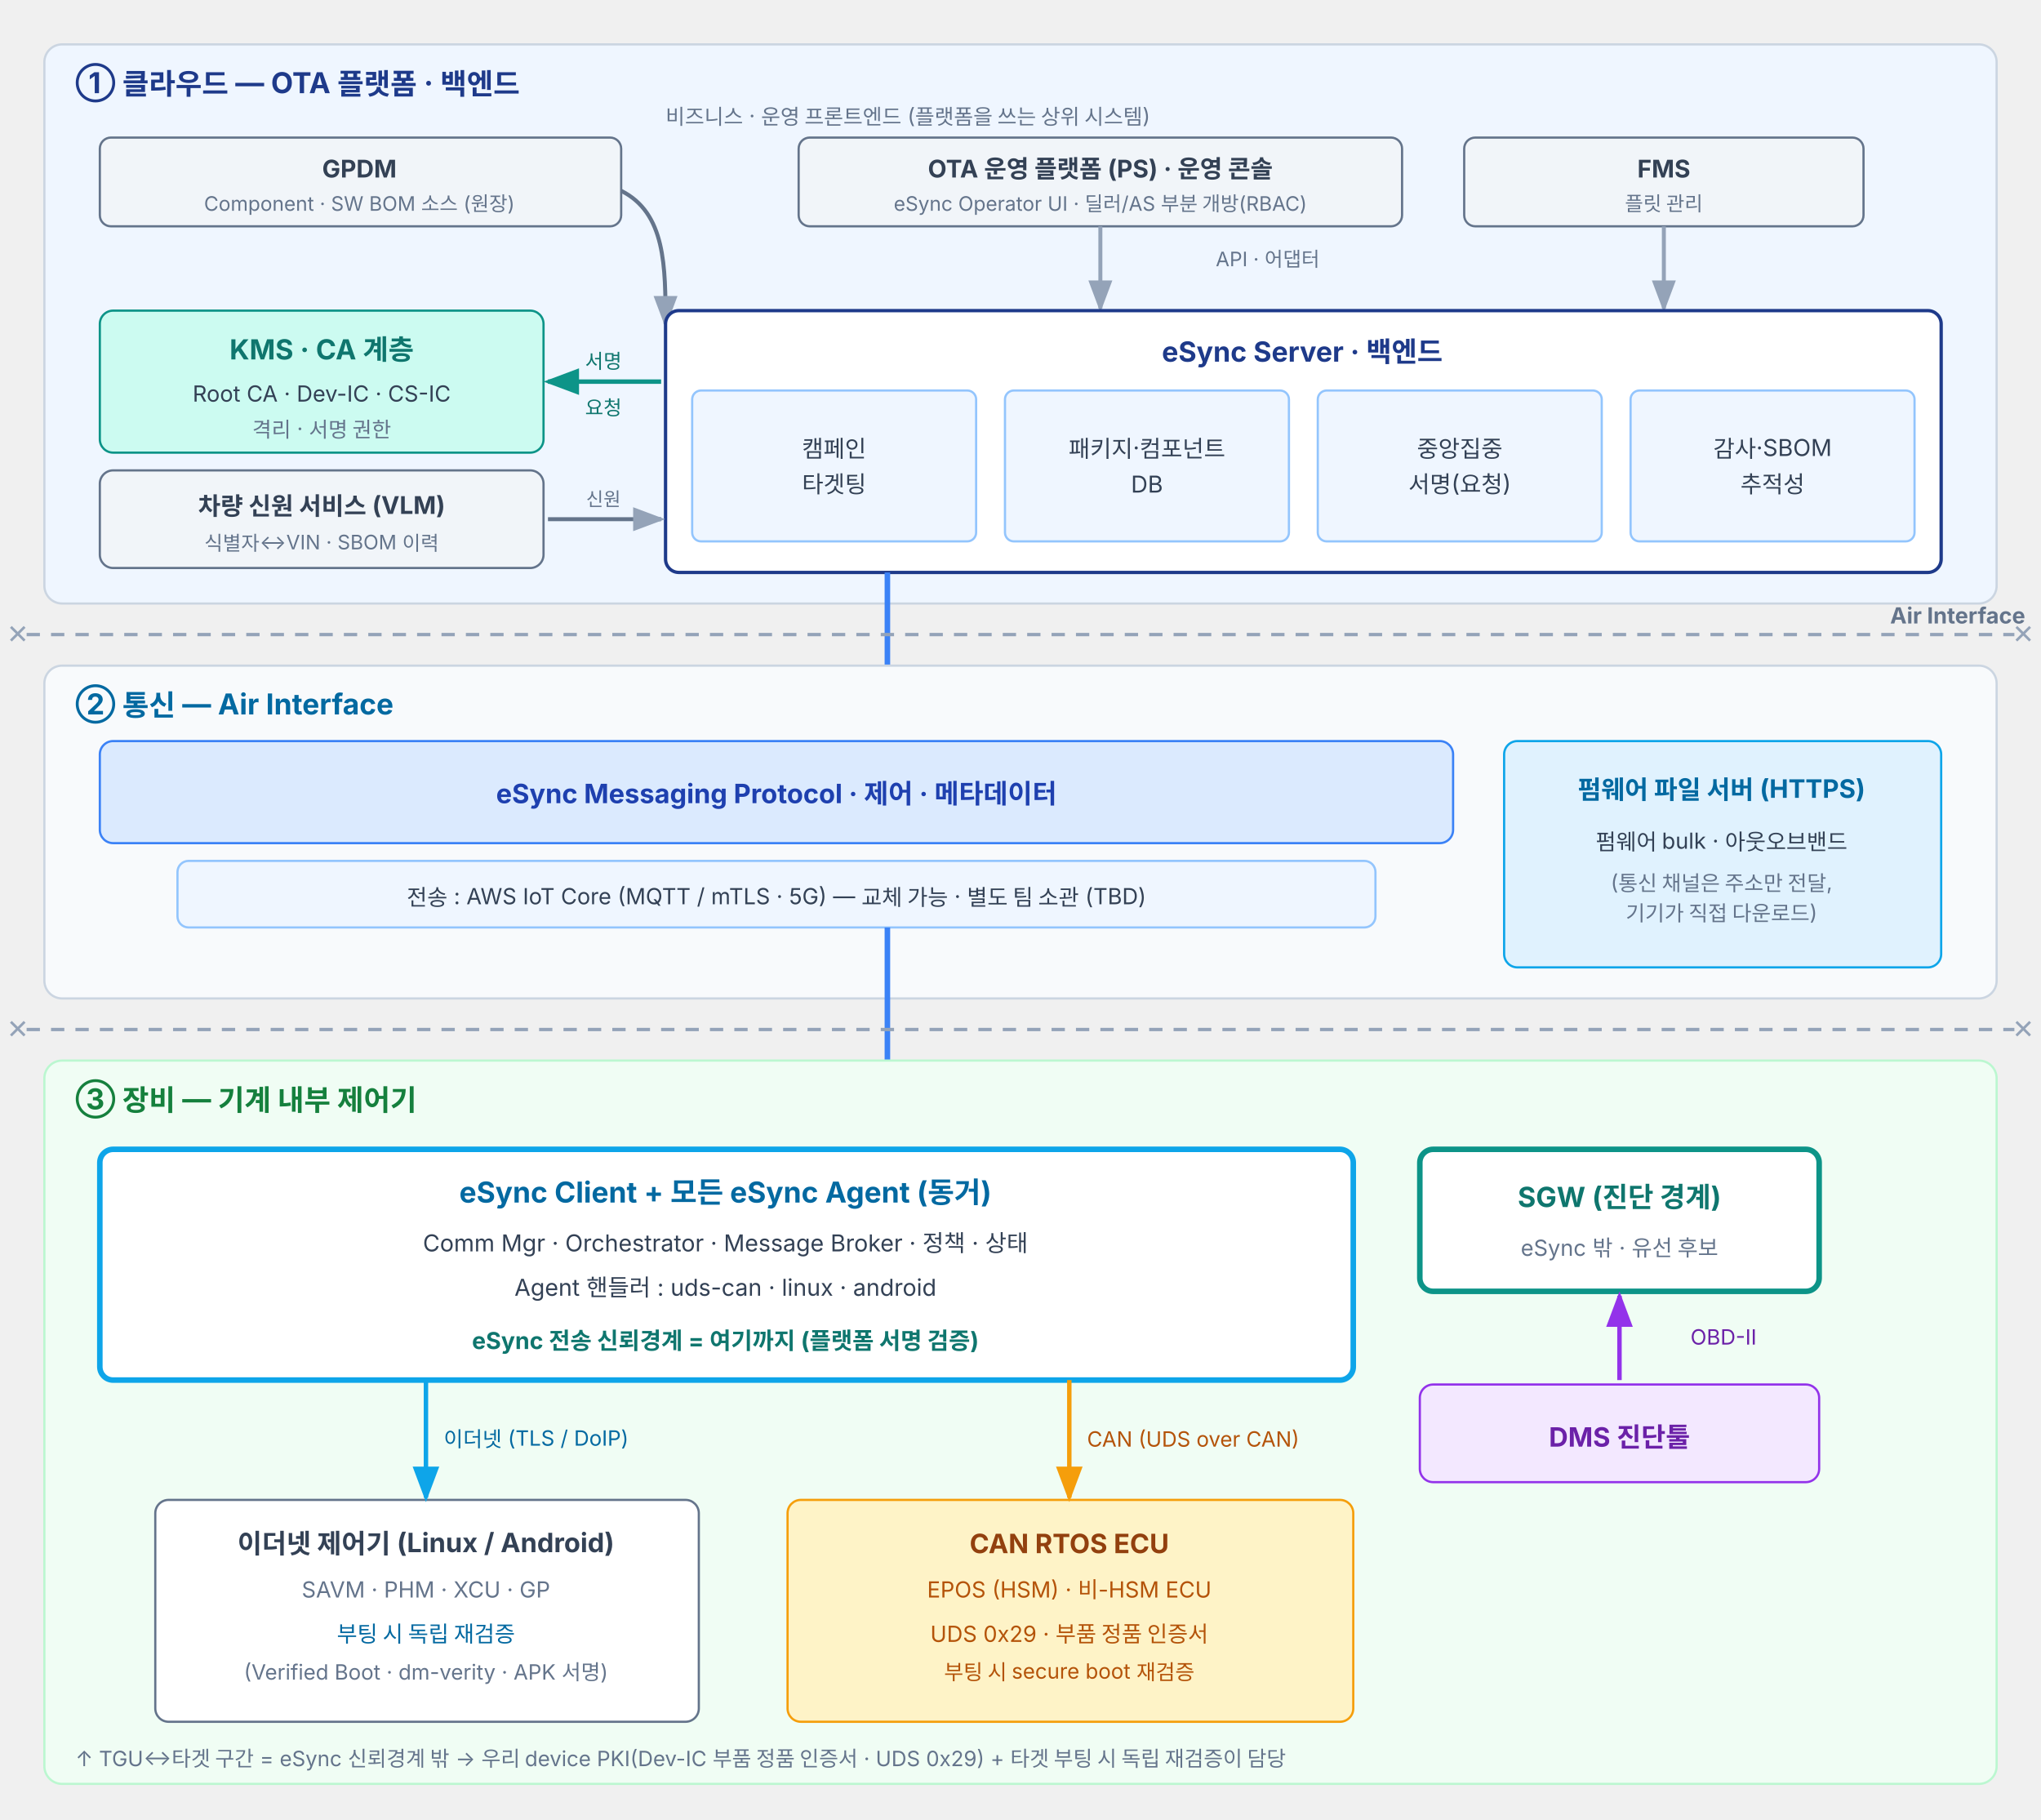
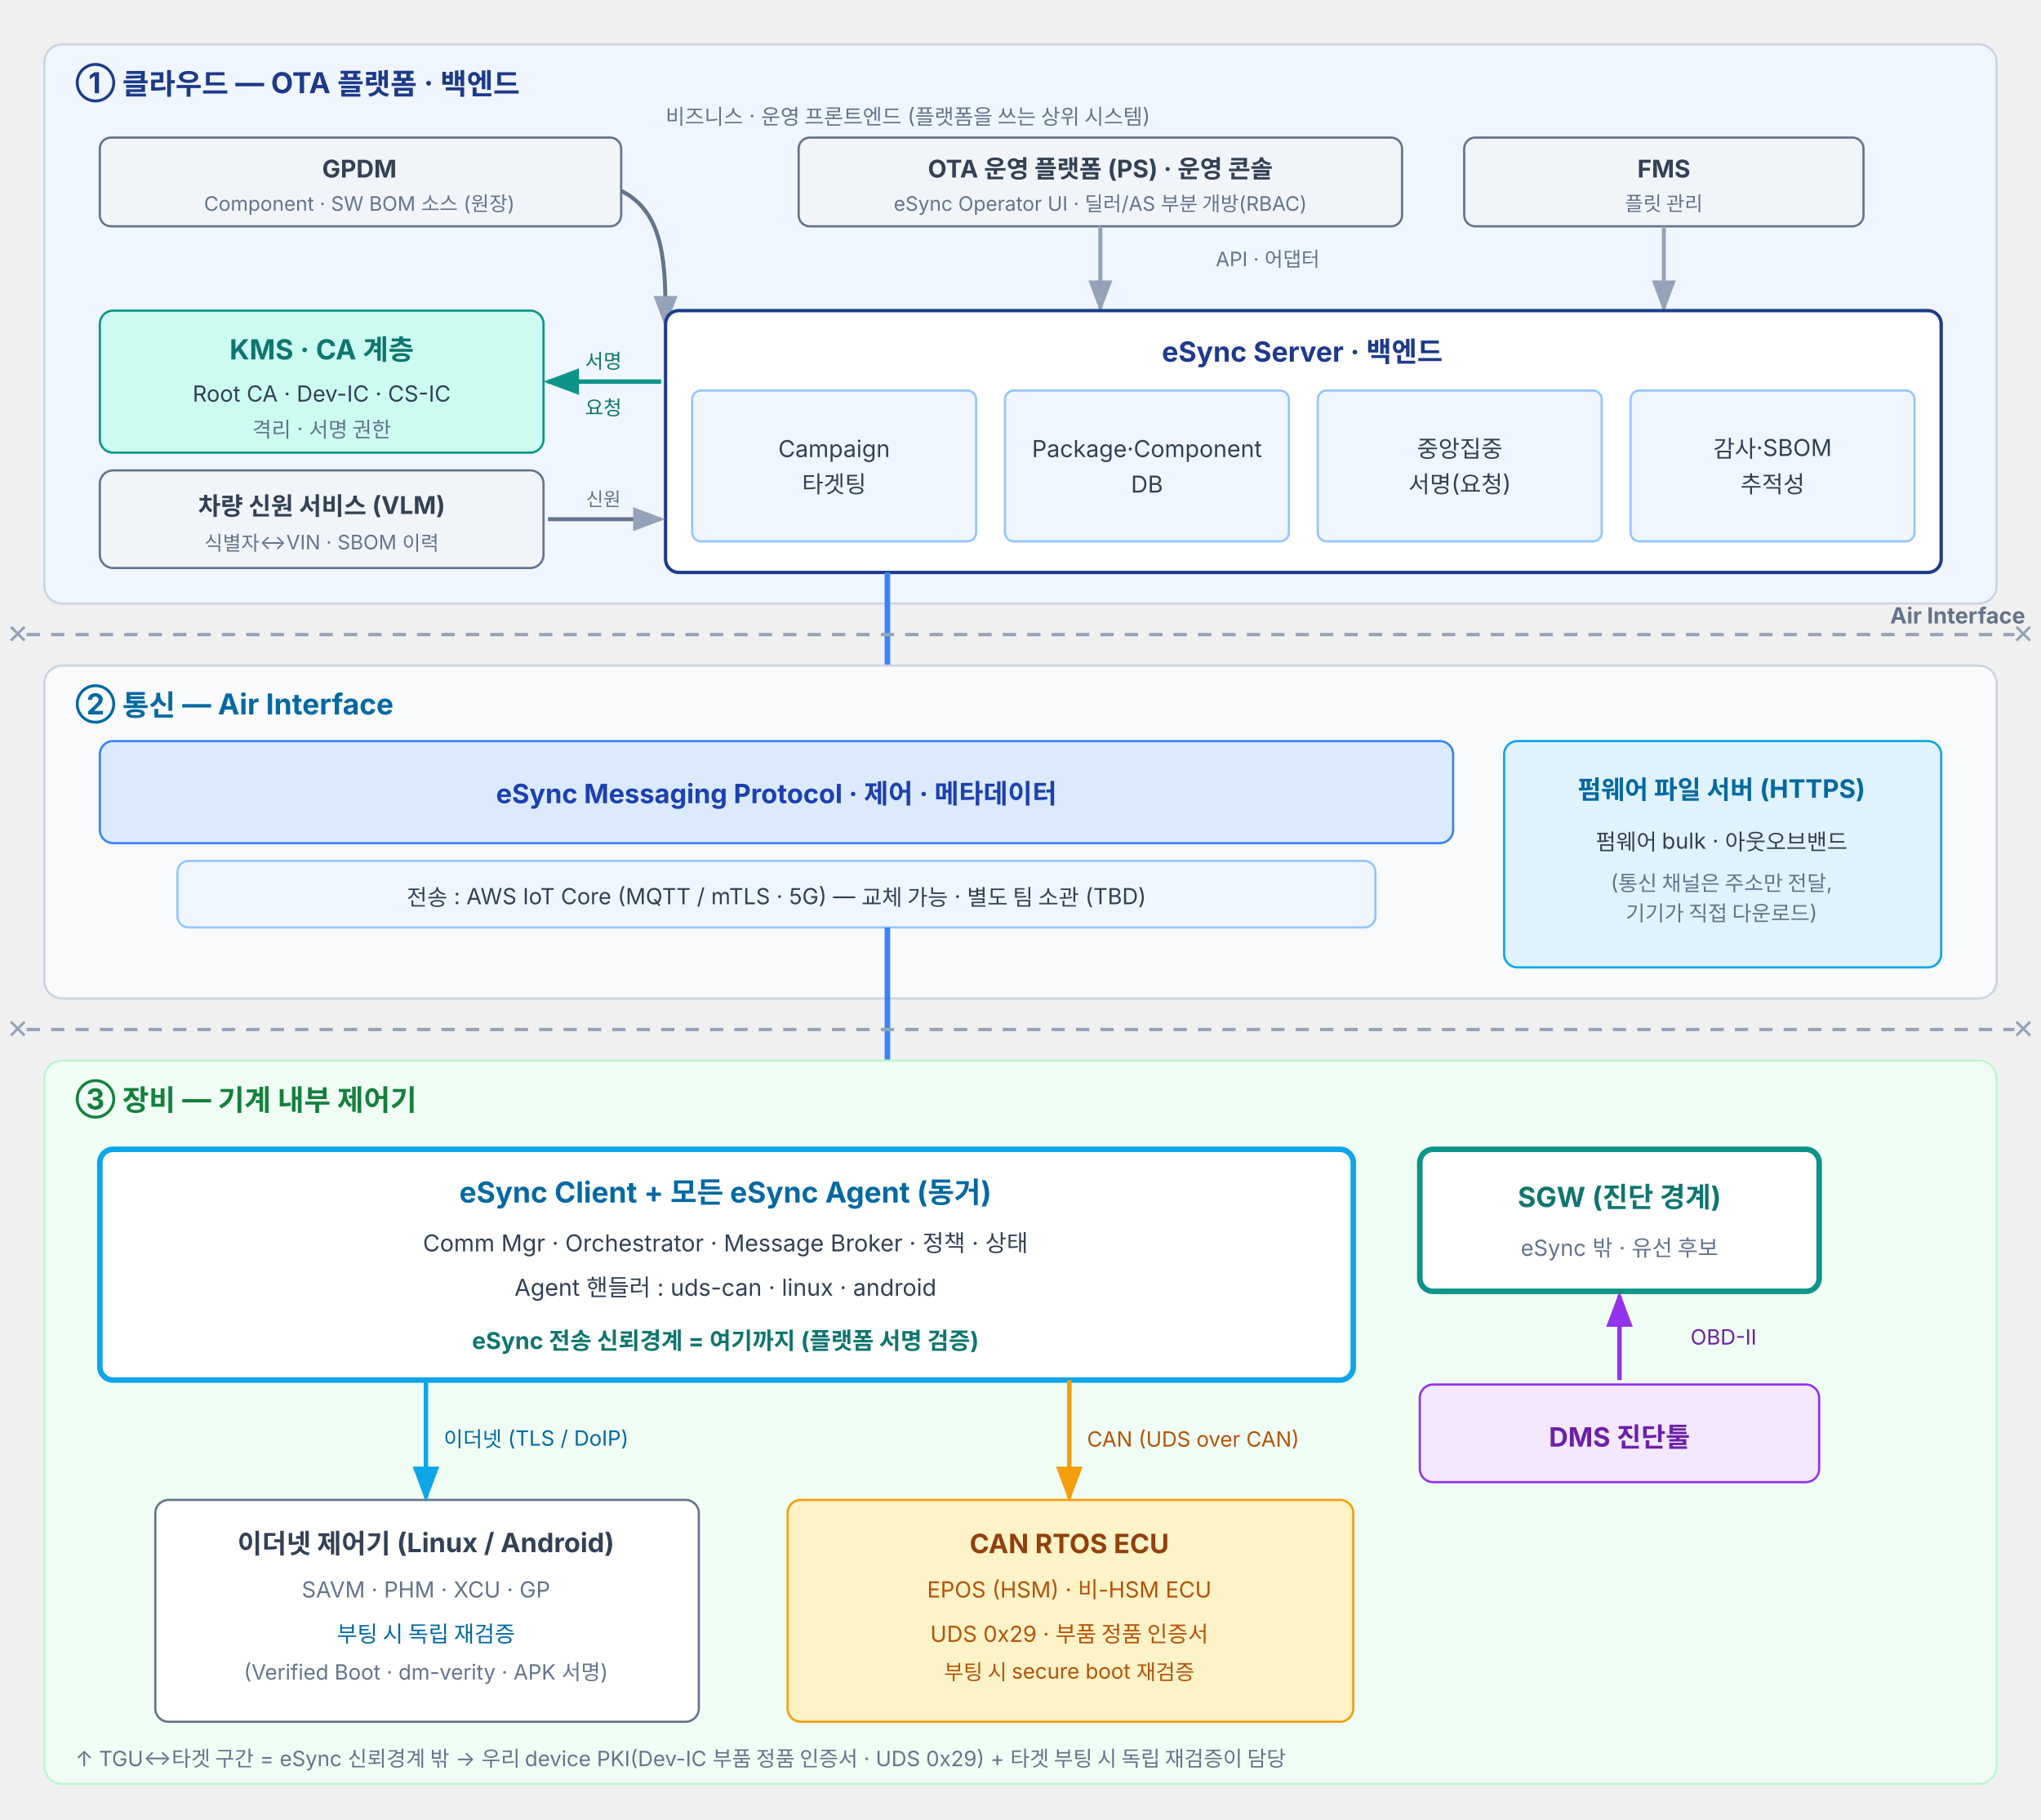
<svg xmlns="http://www.w3.org/2000/svg" viewBox="0 0 920 820" width="920" height="820" font-family="Inter, sans-serif">
  <rect x="20" y="20" width="880" height="252" rx="8" fill="#eff6ff" stroke="#cbd5e1" />
  <text x="34" y="42" fill="#1e3a8a" font-size="13" font-weight="bold">① 클라우드 — OTA 플랫폼 · 백엔드</text>
  <text x="300" y="56" fill="#64748b" font-size="9.5">비즈니스 · 운영 프론트엔드 (플랫폼을 쓰는 상위 시스템)</text>
  <rect x="45" y="62" width="235" height="40" rx="5" fill="#f1f5f9" stroke="#64748b" />
  <text x="162" y="80" fill="#334155" font-size="11" font-weight="bold" text-anchor="middle">GPDM</text>
  <text x="162" y="95" fill="#64748b" font-size="9" text-anchor="middle">Component · SW BOM 소스 (원장)</text>
  <path d="M 280 86 C 300 96, 300 120, 300 146" stroke="#64748b" stroke-width="1.8" fill="none" marker-end="url(#a-gray)" />
  <rect x="360" y="62" width="272" height="40" rx="5" fill="#f1f5f9" stroke="#64748b" />
  <text x="496" y="80" fill="#334155" font-size="11" font-weight="bold" text-anchor="middle">OTA 운영 플랫폼 (PS) · 운영 콘솔</text>
  <text x="496" y="95" fill="#64748b" font-size="9" text-anchor="middle">eSync Operator UI · 딜러/AS 부분 개방(RBAC)</text>
  <rect x="660" y="62" width="180" height="40" rx="5" fill="#f1f5f9" stroke="#64748b" />
  <text x="750" y="80" fill="#334155" font-size="11" font-weight="bold" text-anchor="middle">FMS</text>
  <text x="750" y="95" fill="#64748b" font-size="9" text-anchor="middle">플릿 관리</text>
  <path d="M 496 102 L 496 139" stroke="#94a3b8" stroke-width="1.8" fill="none" marker-end="url(#a-gray)" />
  <path d="M 750 102 L 750 139" stroke="#94a3b8" stroke-width="1.8" fill="none" marker-end="url(#a-gray)" />
  <text x="548" y="120" fill="#64748b" font-size="9">API · 어댑터</text>
  <rect x="300" y="140" width="575" height="118" rx="6" fill="#ffffff" stroke="#1e3a8a" stroke-width="1.5" />
  <text x="587" y="163" fill="#1e3a8a" font-size="12.5" font-weight="bold" text-anchor="middle">eSync Server · 백엔드</text>
  <rect x="312" y="176" width="128" height="68" rx="4" fill="#eff6ff" stroke="#93c5fd" />
-   <text x="376" y="206" fill="#334155" font-size="10.5" text-anchor="middle">캠페인</text>
+   <text x="376" y="206" fill="#334155" font-size="10.5" text-anchor="middle">Campaign</text>
  <text x="376" y="222" fill="#334155" font-size="10.5" text-anchor="middle">타겟팅</text>
  <rect x="453" y="176" width="128" height="68" rx="4" fill="#eff6ff" stroke="#93c5fd" />
-   <text x="517" y="206" fill="#334155" font-size="10.5" text-anchor="middle">패키지·컴포넌트</text>
+   <text x="517" y="206" fill="#334155" font-size="10.5" text-anchor="middle">Package·Component</text>
  <text x="517" y="222" fill="#334155" font-size="10.5" text-anchor="middle">DB</text>
  <rect x="594" y="176" width="128" height="68" rx="4" fill="#eff6ff" stroke="#93c5fd" />
  <text x="658" y="206" fill="#334155" font-size="10.5" text-anchor="middle">중앙집중</text>
  <text x="658" y="222" fill="#334155" font-size="10.5" text-anchor="middle">서명(요청)</text>
  <rect x="735" y="176" width="128" height="68" rx="4" fill="#eff6ff" stroke="#93c5fd" />
  <text x="799" y="206" fill="#334155" font-size="10.5" text-anchor="middle">감사·SBOM</text>
  <text x="799" y="222" fill="#334155" font-size="10.5" text-anchor="middle">추적성</text>
  <rect x="45" y="140" width="200" height="64" rx="6" fill="#ccfbf1" stroke="#0d9488" />
  <text x="145" y="162" fill="#0f766e" font-size="12.5" font-weight="bold" text-anchor="middle">KMS · CA 계층</text>
  <text x="145" y="181" fill="#334155" font-size="10" text-anchor="middle">Root CA · Dev-IC · CS-IC</text>
  <text x="145" y="197" fill="#64748b" font-size="9.5" text-anchor="middle">격리 · 서명 권한</text>
  <rect x="45" y="212" width="200" height="44" rx="6" fill="#f1f5f9" stroke="#64748b" />
  <text x="145" y="232" fill="#334155" font-size="11" font-weight="bold" text-anchor="middle">차량 신원 서비스 (VLM)</text>
  <text x="145" y="248" fill="#64748b" font-size="9" text-anchor="middle">식별자↔VIN · SBOM 이력</text>
  <path d="M 298 172 L 247 172" stroke="#0d9488" stroke-width="2" fill="none" marker-end="url(#a-teal)" />
  <text x="272" y="166" fill="#0f766e" font-size="9" text-anchor="middle">서명</text>
  <text x="272" y="187" fill="#0f766e" font-size="9" text-anchor="middle">요청</text>
  <path d="M 247 234 L 298 234" stroke="#64748b" stroke-width="1.8" fill="none" marker-end="url(#a-gray)" />
  <text x="272" y="228" fill="#64748b" font-size="8.5" text-anchor="middle">신원</text>
  <path d="M 400 258 L 400 335" stroke="#3b82f6" stroke-width="2.5" fill="none" marker-end="url(#a-blue)" />
  <line x1="12" y1="286" x2="908" y2="286" stroke="#94a3b8" stroke-width="1.5" stroke-dasharray="6,5" />
  <text x="8" y="290" fill="#94a3b8" font-size="12" text-anchor="middle">✕</text>
  <text x="912" y="290" fill="#94a3b8" font-size="12" text-anchor="middle">✕</text>
  <text x="852" y="281" fill="#64748b" font-size="10" font-weight="bold">Air Interface</text>
  <rect x="20" y="300" width="880" height="150" rx="8" fill="#f8fafc" stroke="#cbd5e1" />
  <text x="34" y="322" fill="#0369a1" font-size="13" font-weight="bold">② 통신 — Air Interface</text>
  <rect x="45" y="334" width="610" height="46" rx="6" fill="#dbeafe" stroke="#3b82f6" />
  <text x="350" y="362" fill="#1e40af" font-size="12" font-weight="bold" text-anchor="middle">eSync Messaging Protocol   ·   제어 · 메타데이터</text>
  <rect x="80" y="388" width="540" height="30" rx="5" fill="#eff6ff" stroke="#93c5fd" />
  <text x="350" y="408" fill="#334155" font-size="10" text-anchor="middle">전송 : AWS IoT Core (MQTT / mTLS · 5G) — 교체 가능 · 별도 팀 소관 (TBD)</text>
  <rect x="678" y="334" width="197" height="102" rx="6" fill="#e0f2fe" stroke="#0ea5e9" />
  <text x="776" y="360" fill="#0369a1" font-size="11.5" font-weight="bold" text-anchor="middle">펌웨어 파일 서버 (HTTPS)</text>
  <text x="776" y="383" fill="#334155" font-size="10" text-anchor="middle">펌웨어 bulk · 아웃오브밴드</text>
  <text x="776" y="401" fill="#64748b" font-size="9.5" text-anchor="middle">(통신 채널은 주소만 전달,</text>
  <text x="776" y="415" fill="#64748b" font-size="9.5" text-anchor="middle">기기가 직접 다운로드)</text>
  <path d="M 400 418 L 400 517" stroke="#3b82f6" stroke-width="2.5" fill="none" marker-end="url(#a-blue)" />
  <line x1="12" y1="464" x2="908" y2="464" stroke="#94a3b8" stroke-width="1.5" stroke-dasharray="6,5" />
  <text x="8" y="468" fill="#94a3b8" font-size="12" text-anchor="middle">✕</text>
  <text x="912" y="468" fill="#94a3b8" font-size="12" text-anchor="middle">✕</text>
  <rect x="20" y="478" width="880" height="326" rx="8" fill="#f0fdf4" stroke="#bbf7d0" />
  <text x="34" y="500" fill="#15803d" font-size="13" font-weight="bold">③ 장비 — 기계 내부 제어기</text>
  <rect x="45" y="518" width="565" height="104" rx="6" fill="#ffffff" stroke="#0ea5e9" stroke-width="2.5" />
  <text x="327" y="542" fill="#0369a1" font-size="13" font-weight="bold" text-anchor="middle">eSync Client  +  모든 eSync Agent (동거)</text>
  <text x="327" y="564" fill="#334155" font-size="10.5" text-anchor="middle">Comm Mgr · Orchestrator · Message Broker · 정책 · 상태</text>
  <text x="327" y="584" fill="#334155" font-size="10.5" text-anchor="middle">Agent 핸들러 :  uds-can · linux · android</text>
  <text x="327" y="608" fill="#0f766e" font-size="10.5" font-weight="bold" text-anchor="middle">eSync 전송 신뢰경계 = 여기까지 (플랫폼 서명 검증)</text>
  <rect x="640" y="518" width="180" height="64" rx="6" fill="#ffffff" stroke="#0d9488" stroke-width="2.5" />
  <text x="730" y="544" fill="#0f766e" font-size="12.5" font-weight="bold" text-anchor="middle">SGW (진단 경계)</text>
  <text x="730" y="566" fill="#64748b" font-size="10" text-anchor="middle">eSync 밖 · 유선 후보</text>
  <rect x="640" y="624" width="180" height="44" rx="6" fill="#f3e8ff" stroke="#9333ea" />
  <text x="730" y="652" fill="#6b21a8" font-size="12" font-weight="bold" text-anchor="middle">DMS 진단툴</text>
  <path d="M 730 622 L 730 584" stroke="#9333ea" stroke-width="2" fill="none" marker-end="url(#a-purple)" />
  <text x="762" y="606" fill="#6b21a8" font-size="9.5">OBD-II</text>
  <rect x="70" y="676" width="245" height="100" rx="6" fill="#ffffff" stroke="#64748b" />
  <text x="192" y="700" fill="#334155" font-size="12" font-weight="bold" text-anchor="middle">이더넷 제어기 (Linux / Android)</text>
  <text x="192" y="720" fill="#64748b" font-size="10" text-anchor="middle">SAVM · PHM · XCU · GP</text>
  <text x="192" y="740" fill="#0369a1" font-size="10" text-anchor="middle">부팅 시 독립 재검증</text>
  <text x="192" y="757" fill="#64748b" font-size="9.5" text-anchor="middle">(Verified Boot · dm-verity · APK 서명)</text>
  <rect x="355" y="676" width="255" height="100" rx="6" fill="#fef3c7" stroke="#f59e0b" />
  <text x="482" y="700" fill="#92400e" font-size="12" font-weight="bold" text-anchor="middle">CAN RTOS ECU</text>
  <text x="482" y="720" fill="#b45309" font-size="10" text-anchor="middle">EPOS (HSM) · 비-HSM ECU</text>
  <text x="482" y="740" fill="#b45309" font-size="10" text-anchor="middle">UDS 0x29 · 부품 정품 인증서</text>
  <text x="482" y="757" fill="#b45309" font-size="9.5" text-anchor="middle">부팅 시 secure boot 재검증</text>
  <path d="M 192 622 L 192 675" stroke="#0ea5e9" stroke-width="2" fill="none" marker-end="url(#a-blue)" />
  <text x="200" y="652" fill="#0369a1" font-size="9.5">이더넷 (TLS / DoIP)</text>
  <path d="M 482 622 L 482 675" stroke="#f59e0b" stroke-width="2" fill="none" marker-end="url(#a-amber)" />
  <text x="490" y="652" fill="#b45309" font-size="9.5">CAN (UDS over CAN)</text>
  <text x="34" y="796" fill="#64748b" font-size="9.5">↑ TGU↔타겟 구간 = eSync 신뢰경계 밖 → 우리 device PKI(Dev-IC 부품 정품 인증서 · UDS 0x29) + 타겟 부팅 시 독립 재검증이 담당</text>
  <defs>
    <marker id="a-gray" markerWidth="8" markerHeight="8" refX="7" refY="3" orient="auto" markerUnits="strokeWidth">
      <path d="M0,0 L0,6 L8,3 z" fill="#94a3b8" />
    </marker>
    <marker id="a-blue" markerWidth="8" markerHeight="8" refX="7" refY="3" orient="auto" markerUnits="strokeWidth">
      <path d="M0,0 L0,6 L8,3 z" fill="#0ea5e9" />
    </marker>
    <marker id="a-teal" markerWidth="8" markerHeight="8" refX="7" refY="3" orient="auto" markerUnits="strokeWidth">
      <path d="M0,0 L0,6 L8,3 z" fill="#0d9488" />
    </marker>
    <marker id="a-purple" markerWidth="8" markerHeight="8" refX="7" refY="3" orient="auto" markerUnits="strokeWidth">
      <path d="M0,0 L0,6 L8,3 z" fill="#9333ea" />
    </marker>
    <marker id="a-amber" markerWidth="8" markerHeight="8" refX="7" refY="3" orient="auto" markerUnits="strokeWidth">
      <path d="M0,0 L0,6 L8,3 z" fill="#f59e0b" />
    </marker>
  </defs>
</svg>
